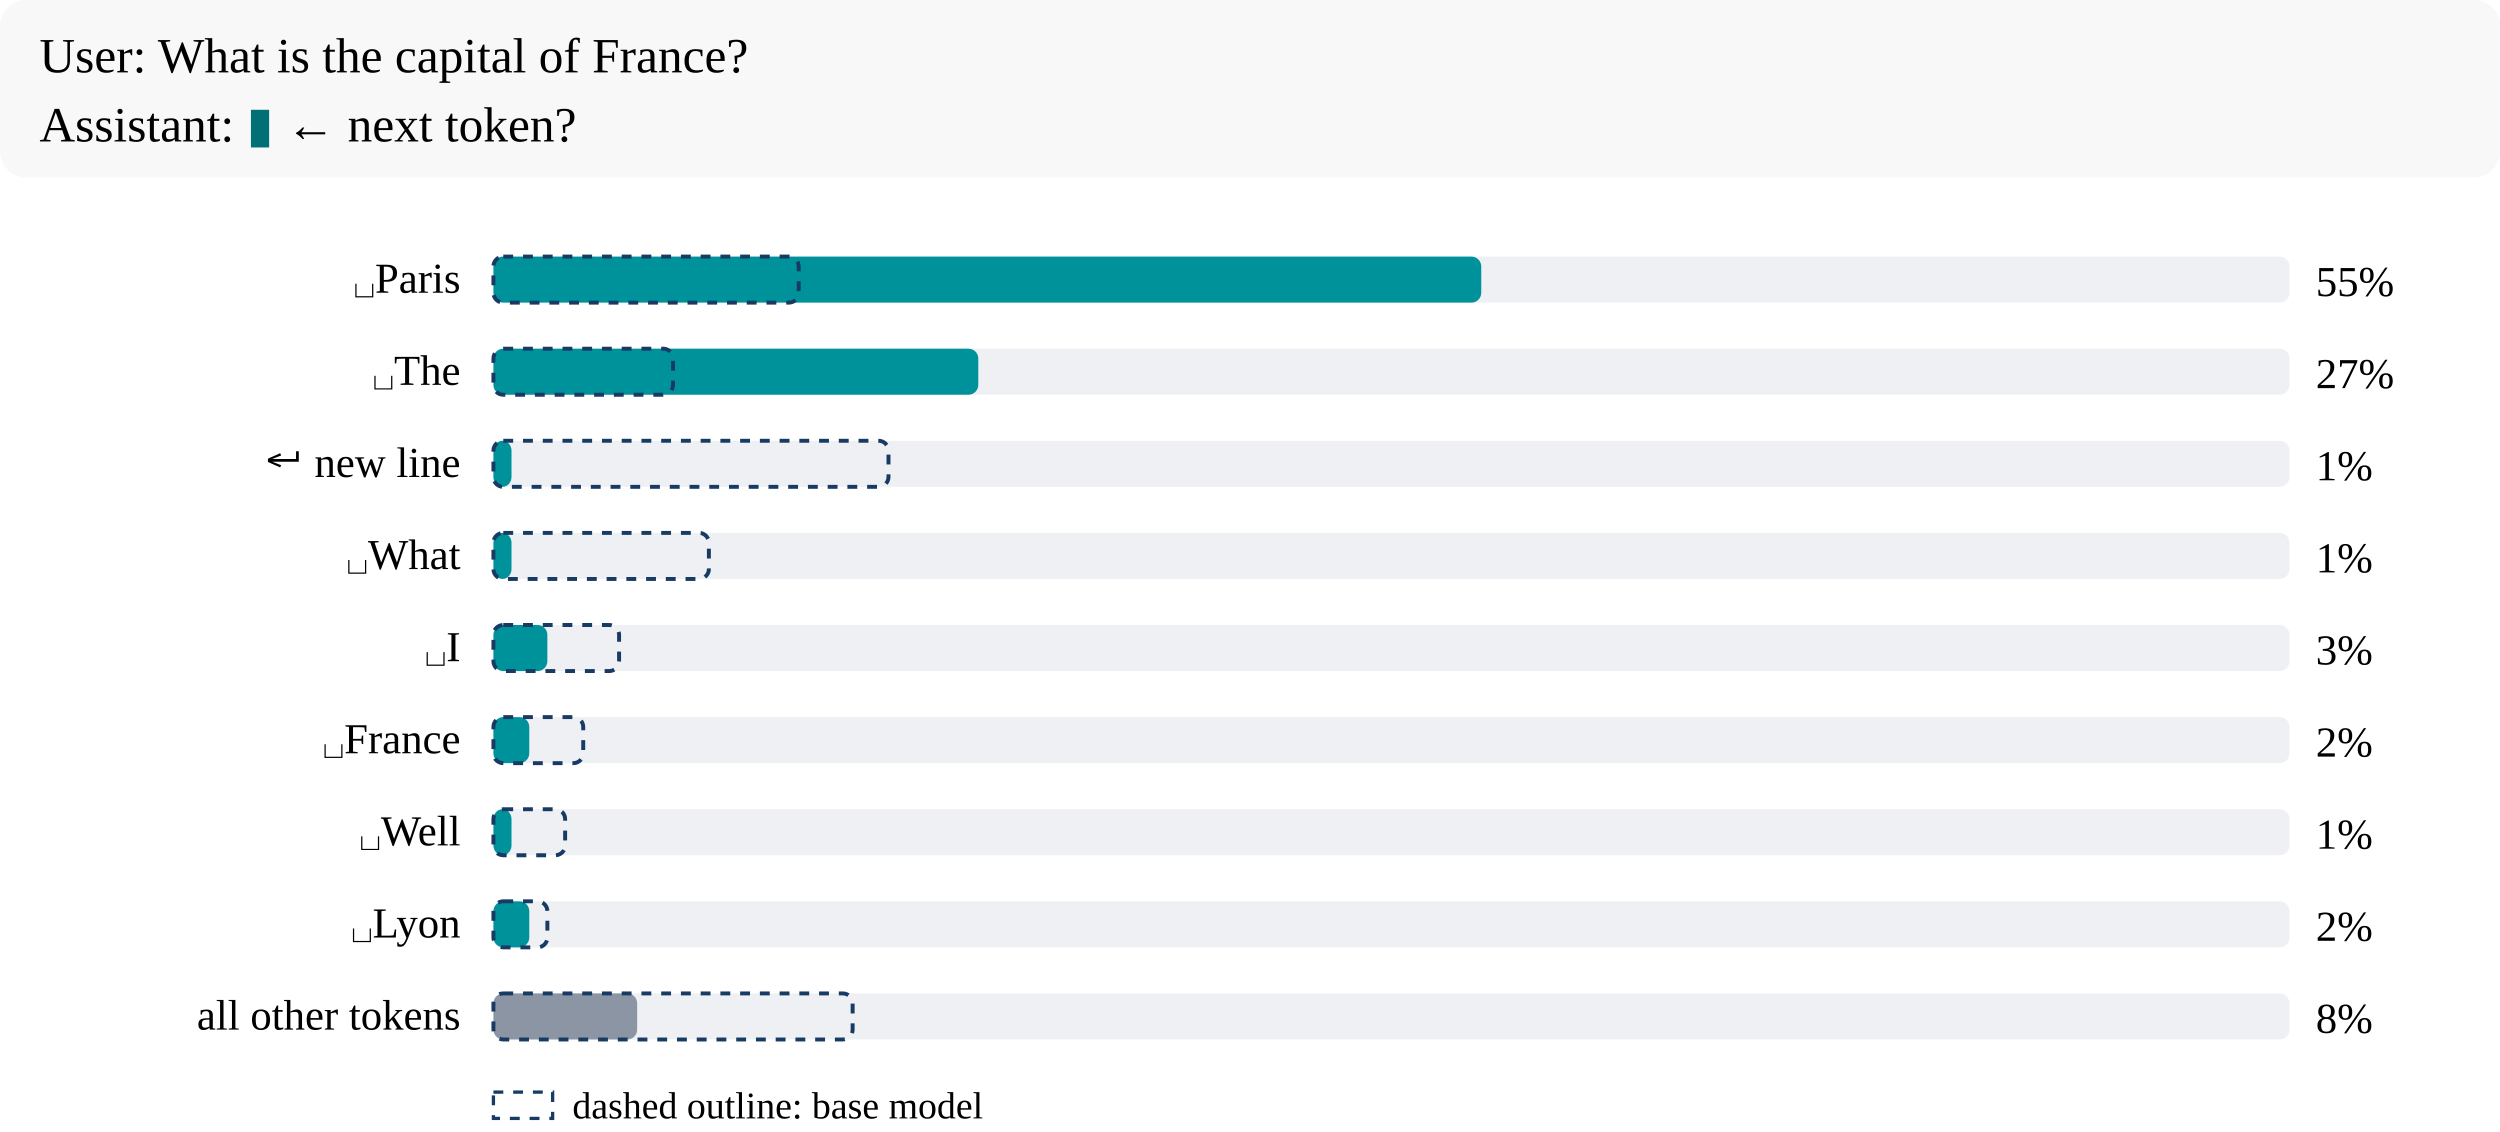
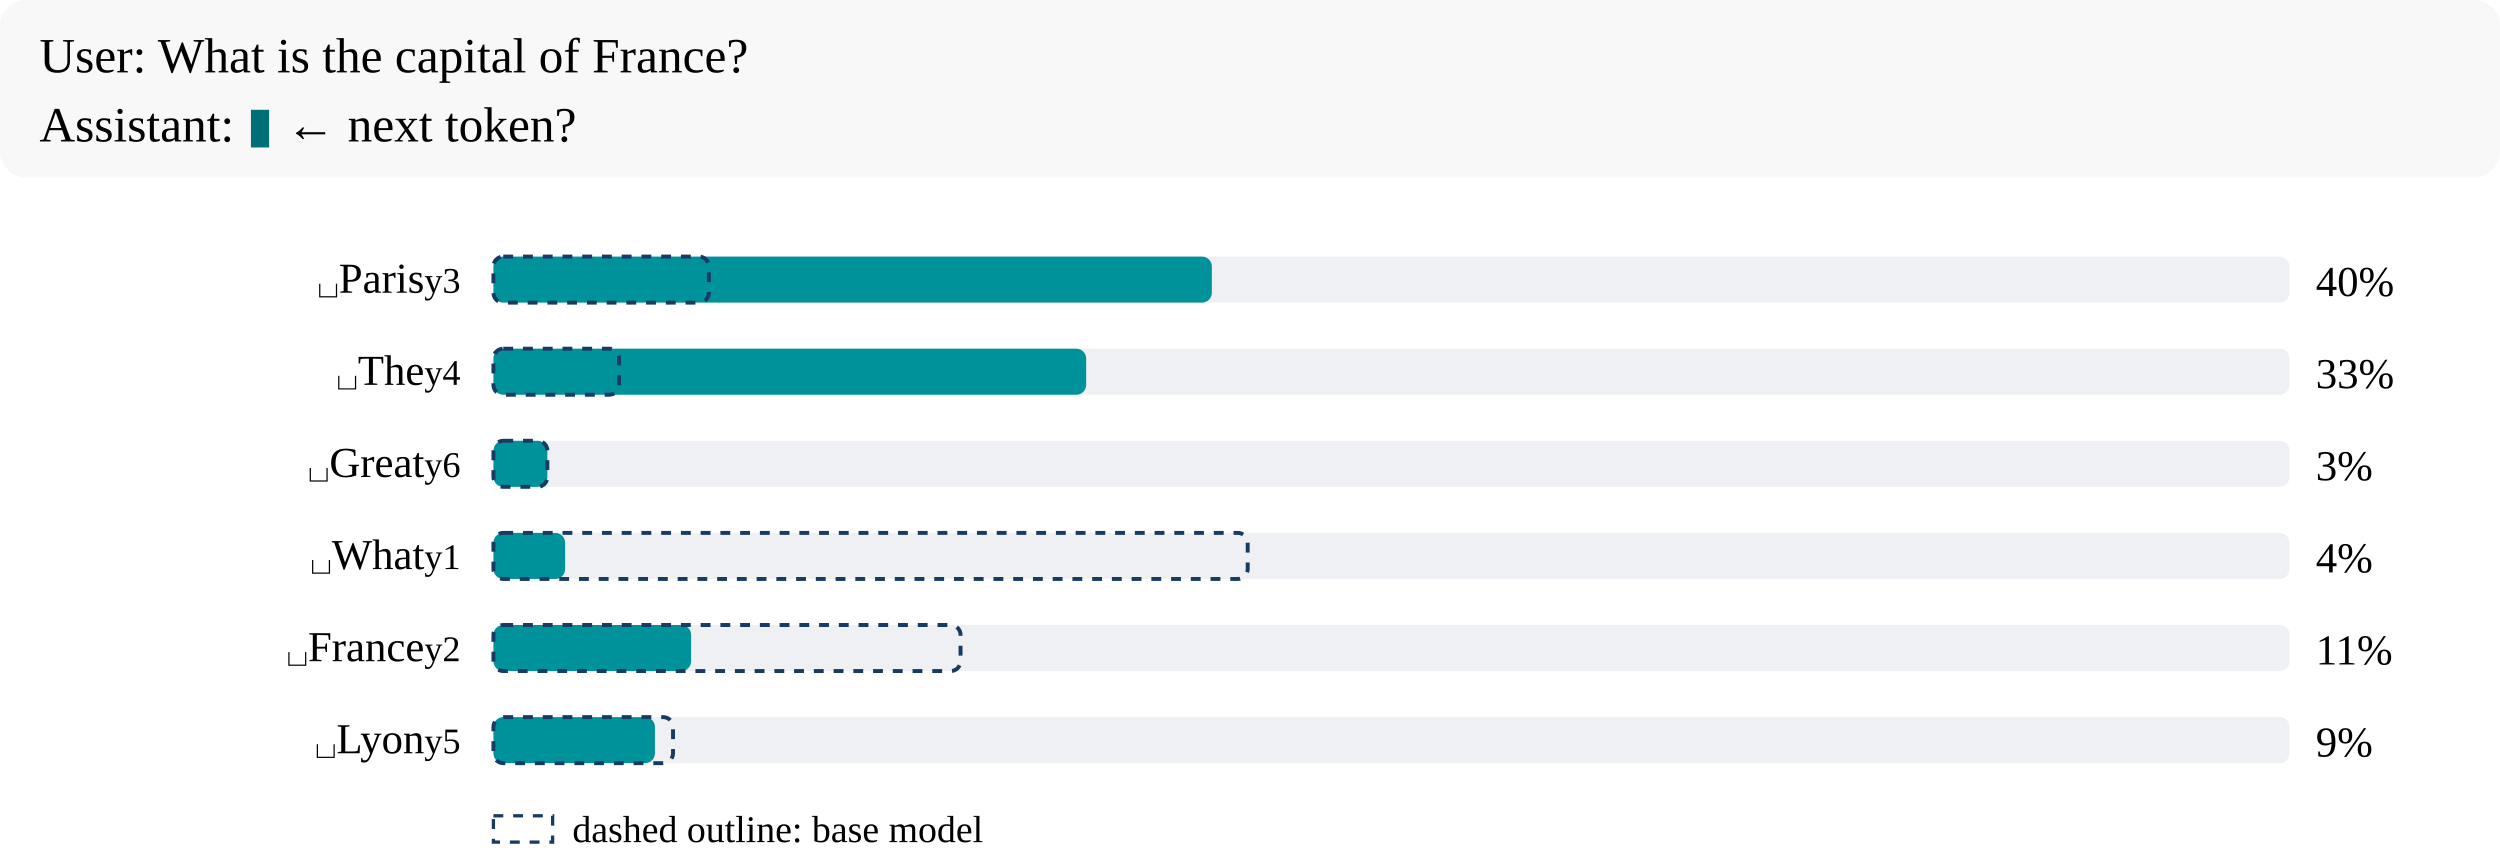
- <svg xmlns="http://www.w3.org/2000/svg" viewBox="0 0 760 344" class="pt-svg" role="img" aria-label="Bar chart of next-token probabilities after the prompt, for the base model and after supervised fine-tuning.">
+ <svg xmlns="http://www.w3.org/2000/svg" viewBox="0 0 760 260" class="pt-svg" role="img" aria-label="Bar chart of next-token probabilities after the prompt, for the base model and after supervised fine-tuning.">
  <rect x="0" y="0" width="760" height="54" fill="#f7f8f7" rx="8" />
  <text class="pf-t pf-h" x="12" y="22" font-size="15">User: What is the capital of France?</text>
  <text class="pf-t" x="12" y="43" font-size="15">Assistant: <tspan style="fill:#006f76">▮</tspan>  ← next token?</text>
-   <text class="pf-t pf-mono" x="140" y="89" font-size="13" text-anchor="end">␣Paris</text>
+   <text class="pf-t pf-mono" x="140" y="89" font-size="13" text-anchor="end">␣Paris<tspan class="pf-m" font-size="11"> y3</tspan>
+   </text>
  <rect x="150" y="78" width="546" height="14" fill="#eef0f3" rx="3" />
-   <rect x="150" y="78" width="300.3" height="14" fill="#00929a" rx="3" />
-   <rect x="150" y="78" width="92.8" height="14" fill="none" rx="3" stroke="#183b63" stroke-dasharray="3 3" stroke-width="1.2" />
-   <text class="pf-t pf-h pf-strong" x="704" y="90" font-size="13">55%</text>
-   <text class="pf-t pf-mono" x="140" y="117" font-size="13" text-anchor="end">␣The</text>
+   <rect x="150" y="78" width="218.4" height="14" fill="#00929a" rx="3" />
+   <rect x="150" y="78" width="65.5" height="14" fill="none" rx="3" stroke="#183b63" stroke-dasharray="3 3" stroke-width="1.2" />
+   <text class="pf-t pf-h pf-strong" x="704" y="90" font-size="13">40%</text>
+   <text class="pf-t pf-mono" x="140" y="117" font-size="13" text-anchor="end">␣The<tspan class="pf-m" font-size="11"> y4</tspan>
+   </text>
  <rect x="150" y="106" width="546" height="14" fill="#eef0f3" rx="3" />
-   <rect x="150" y="106" width="147.4" height="14" fill="#00929a" rx="3" />
-   <rect x="150" y="106" width="54.6" height="14" fill="none" rx="3" stroke="#183b63" stroke-dasharray="3 3" stroke-width="1.2" />
-   <text class="pf-t" x="704" y="118" font-size="13">27%</text>
-   <text class="pf-t pf-mono" x="140" y="145" font-size="13" text-anchor="end">↵ new line</text>
+   <rect x="150" y="106" width="180.2" height="14" fill="#00929a" rx="3" />
+   <rect x="150" y="106" width="38.2" height="14" fill="none" rx="3" stroke="#183b63" stroke-dasharray="3 3" stroke-width="1.2" />
+   <text class="pf-t" x="704" y="118" font-size="13">33%</text>
+   <text class="pf-t pf-mono" x="140" y="145" font-size="13" text-anchor="end">␣Great<tspan class="pf-m" font-size="11"> y6</tspan>
+   </text>
  <rect x="150" y="134" width="546" height="14" fill="#eef0f3" rx="3" />
-   <rect x="150" y="134" width="5.5" height="14" fill="#00929a" rx="3" />
-   <rect x="150" y="134" width="120.1" height="14" fill="none" rx="3" stroke="#183b63" stroke-dasharray="3 3" stroke-width="1.2" />
-   <text class="pf-t" x="704" y="146" font-size="13">1%</text>
-   <text class="pf-t pf-mono" x="140" y="173" font-size="13" text-anchor="end">␣What</text>
+   <rect x="150" y="134" width="16.4" height="14" fill="#00929a" rx="3" />
+   <rect x="150" y="134" width="16.4" height="14" fill="none" rx="3" stroke="#183b63" stroke-dasharray="3 3" stroke-width="1.2" />
+   <text class="pf-t" x="704" y="146" font-size="13">3%</text>
+   <text class="pf-t pf-mono" x="140" y="173" font-size="13" text-anchor="end">␣What<tspan class="pf-m" font-size="11"> y1</tspan>
+   </text>
  <rect x="150" y="162" width="546" height="14" fill="#eef0f3" rx="3" />
-   <rect x="150" y="162" width="5.5" height="14" fill="#00929a" rx="3" />
-   <rect x="150" y="162" width="65.5" height="14" fill="none" rx="3" stroke="#183b63" stroke-dasharray="3 3" stroke-width="1.2" />
-   <text class="pf-t" x="704" y="174" font-size="13">1%</text>
-   <text class="pf-t pf-mono" x="140" y="201" font-size="13" text-anchor="end">␣I</text>
+   <rect x="150" y="162" width="21.8" height="14" fill="#00929a" rx="3" />
+   <rect x="150" y="162" width="229.3" height="14" fill="none" rx="3" stroke="#183b63" stroke-dasharray="3 3" stroke-width="1.2" />
+   <text class="pf-t" x="704" y="174" font-size="13">4%</text>
+   <text class="pf-t pf-mono" x="140" y="201" font-size="13" text-anchor="end">␣France<tspan class="pf-m" font-size="11"> y2</tspan>
+   </text>
  <rect x="150" y="190" width="546" height="14" fill="#eef0f3" rx="3" />
-   <rect x="150" y="190" width="16.4" height="14" fill="#00929a" rx="3" />
-   <rect x="150" y="190" width="38.2" height="14" fill="none" rx="3" stroke="#183b63" stroke-dasharray="3 3" stroke-width="1.2" />
-   <text class="pf-t" x="704" y="202" font-size="13">3%</text>
-   <text class="pf-t pf-mono" x="140" y="229" font-size="13" text-anchor="end">␣France</text>
+   <rect x="150" y="190" width="60.1" height="14" fill="#00929a" rx="3" />
+   <rect x="150" y="190" width="142" height="14" fill="none" rx="3" stroke="#183b63" stroke-dasharray="3 3" stroke-width="1.2" />
+   <text class="pf-t" x="704" y="202" font-size="13">11%</text>
+   <text class="pf-t pf-mono" x="140" y="229" font-size="13" text-anchor="end">␣Lyon<tspan class="pf-m" font-size="11"> y5</tspan>
+   </text>
  <rect x="150" y="218" width="546" height="14" fill="#eef0f3" rx="3" />
-   <rect x="150" y="218" width="10.9" height="14" fill="#00929a" rx="3" />
-   <rect x="150" y="218" width="27.3" height="14" fill="none" rx="3" stroke="#183b63" stroke-dasharray="3 3" stroke-width="1.2" />
-   <text class="pf-t" x="704" y="230" font-size="13">2%</text>
-   <text class="pf-t pf-mono" x="140" y="257" font-size="13" text-anchor="end">␣Well</text>
-   <rect x="150" y="246" width="546" height="14" fill="#eef0f3" rx="3" />
-   <rect x="150" y="246" width="5.5" height="14" fill="#00929a" rx="3" />
-   <rect x="150" y="246" width="21.8" height="14" fill="none" rx="3" stroke="#183b63" stroke-dasharray="3 3" stroke-width="1.2" />
-   <text class="pf-t" x="704" y="258" font-size="13">1%</text>
-   <text class="pf-t pf-mono" x="140" y="285" font-size="13" text-anchor="end">␣Lyon</text>
-   <rect x="150" y="274" width="546" height="14" fill="#eef0f3" rx="3" />
-   <rect x="150" y="274" width="10.9" height="14" fill="#00929a" rx="3" />
-   <rect x="150" y="274" width="16.4" height="14" fill="none" rx="3" stroke="#183b63" stroke-dasharray="3 3" stroke-width="1.2" />
-   <text class="pf-t" x="704" y="286" font-size="13">2%</text>
-   <text class="pf-t pf-m" x="140" y="313" font-size="13" text-anchor="end">all other tokens</text>
-   <rect x="150" y="302" width="546" height="14" fill="#eef0f3" rx="3" />
-   <rect x="150" y="302" width="43.7" height="14" fill="#8b95a3" rx="3" />
-   <rect x="150" y="302" width="109.2" height="14" fill="none" rx="3" stroke="#183b63" stroke-dasharray="3 3" stroke-width="1.2" />
-   <text class="pf-t" x="704" y="314" font-size="13">8%</text>
-   <rect x="150" y="332" width="18" height="8" fill="none" stroke="#183b63" stroke-dasharray="3 3" />
-   <text class="pf-t pf-m" x="174" y="340" font-size="11.5">dashed outline: base model</text>
+   <rect x="150" y="218" width="49.1" height="14" fill="#00929a" rx="3" />
+   <rect x="150" y="218" width="54.6" height="14" fill="none" rx="3" stroke="#183b63" stroke-dasharray="3 3" stroke-width="1.2" />
+   <text class="pf-t" x="704" y="230" font-size="13">9%</text>
+   <rect x="150" y="248" width="18" height="8" fill="none" stroke="#183b63" stroke-dasharray="3 3" />
+   <text class="pf-t pf-m" x="174" y="256" font-size="11.5">dashed outline: base model</text>
</svg>
